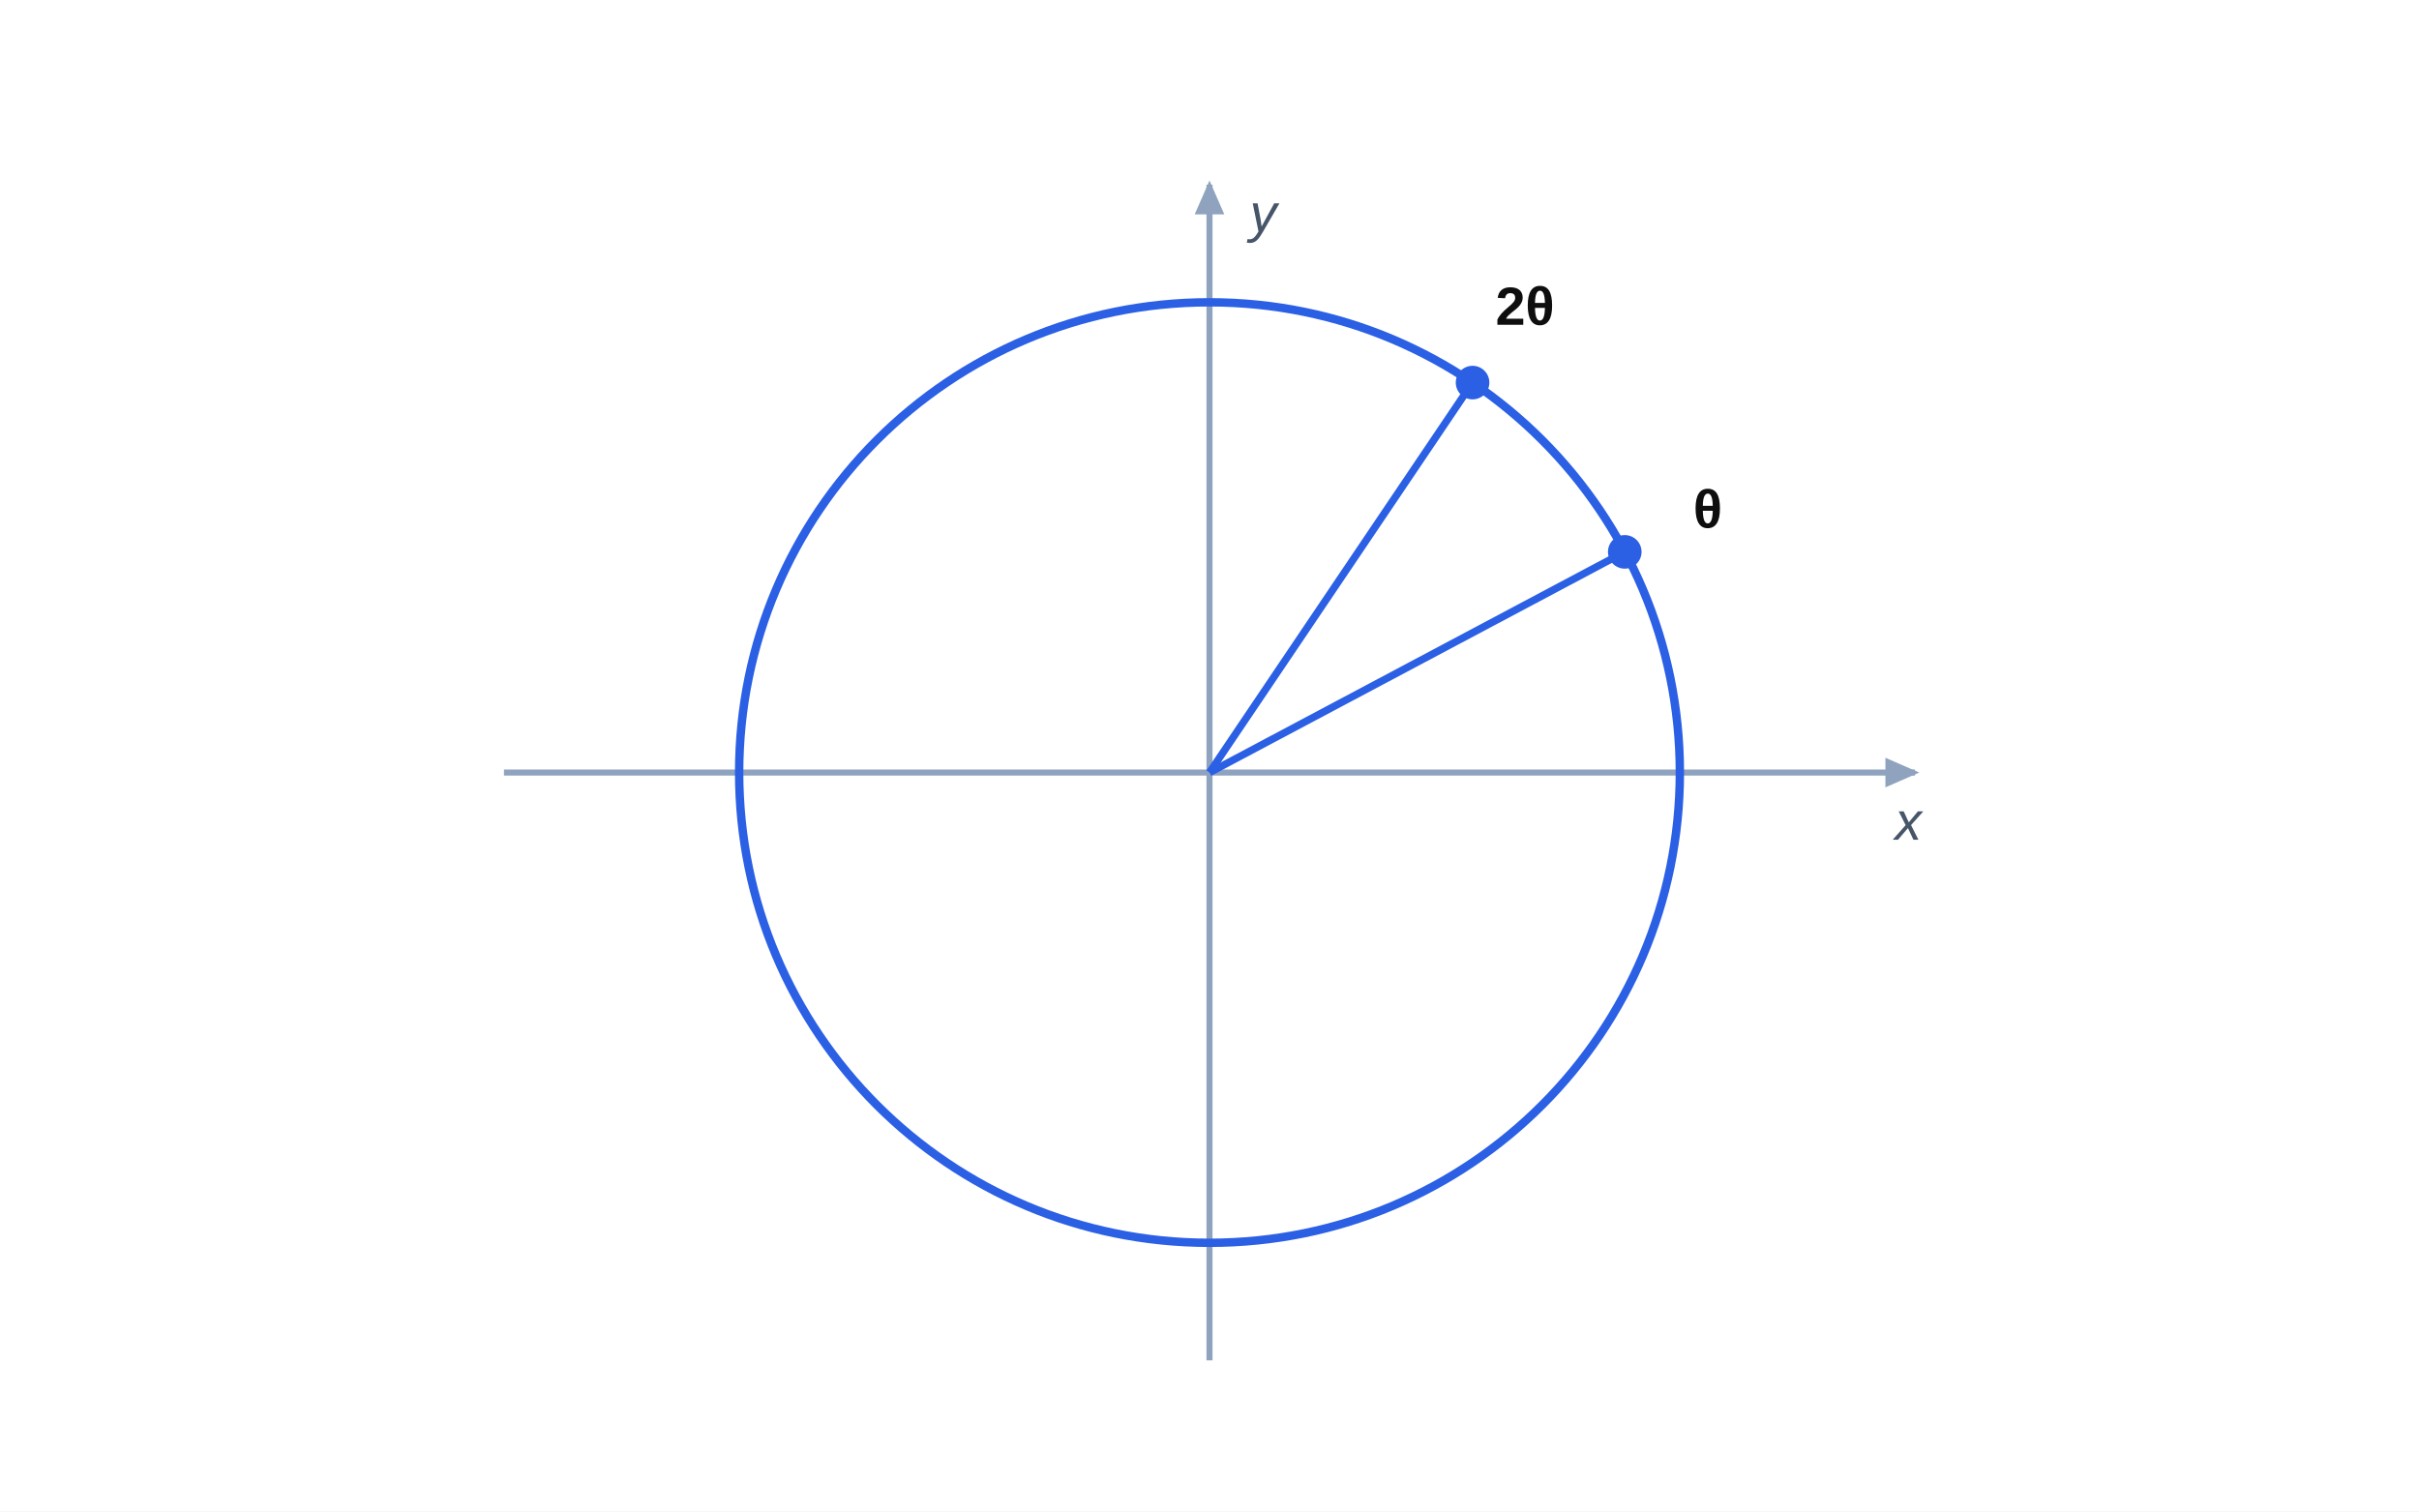
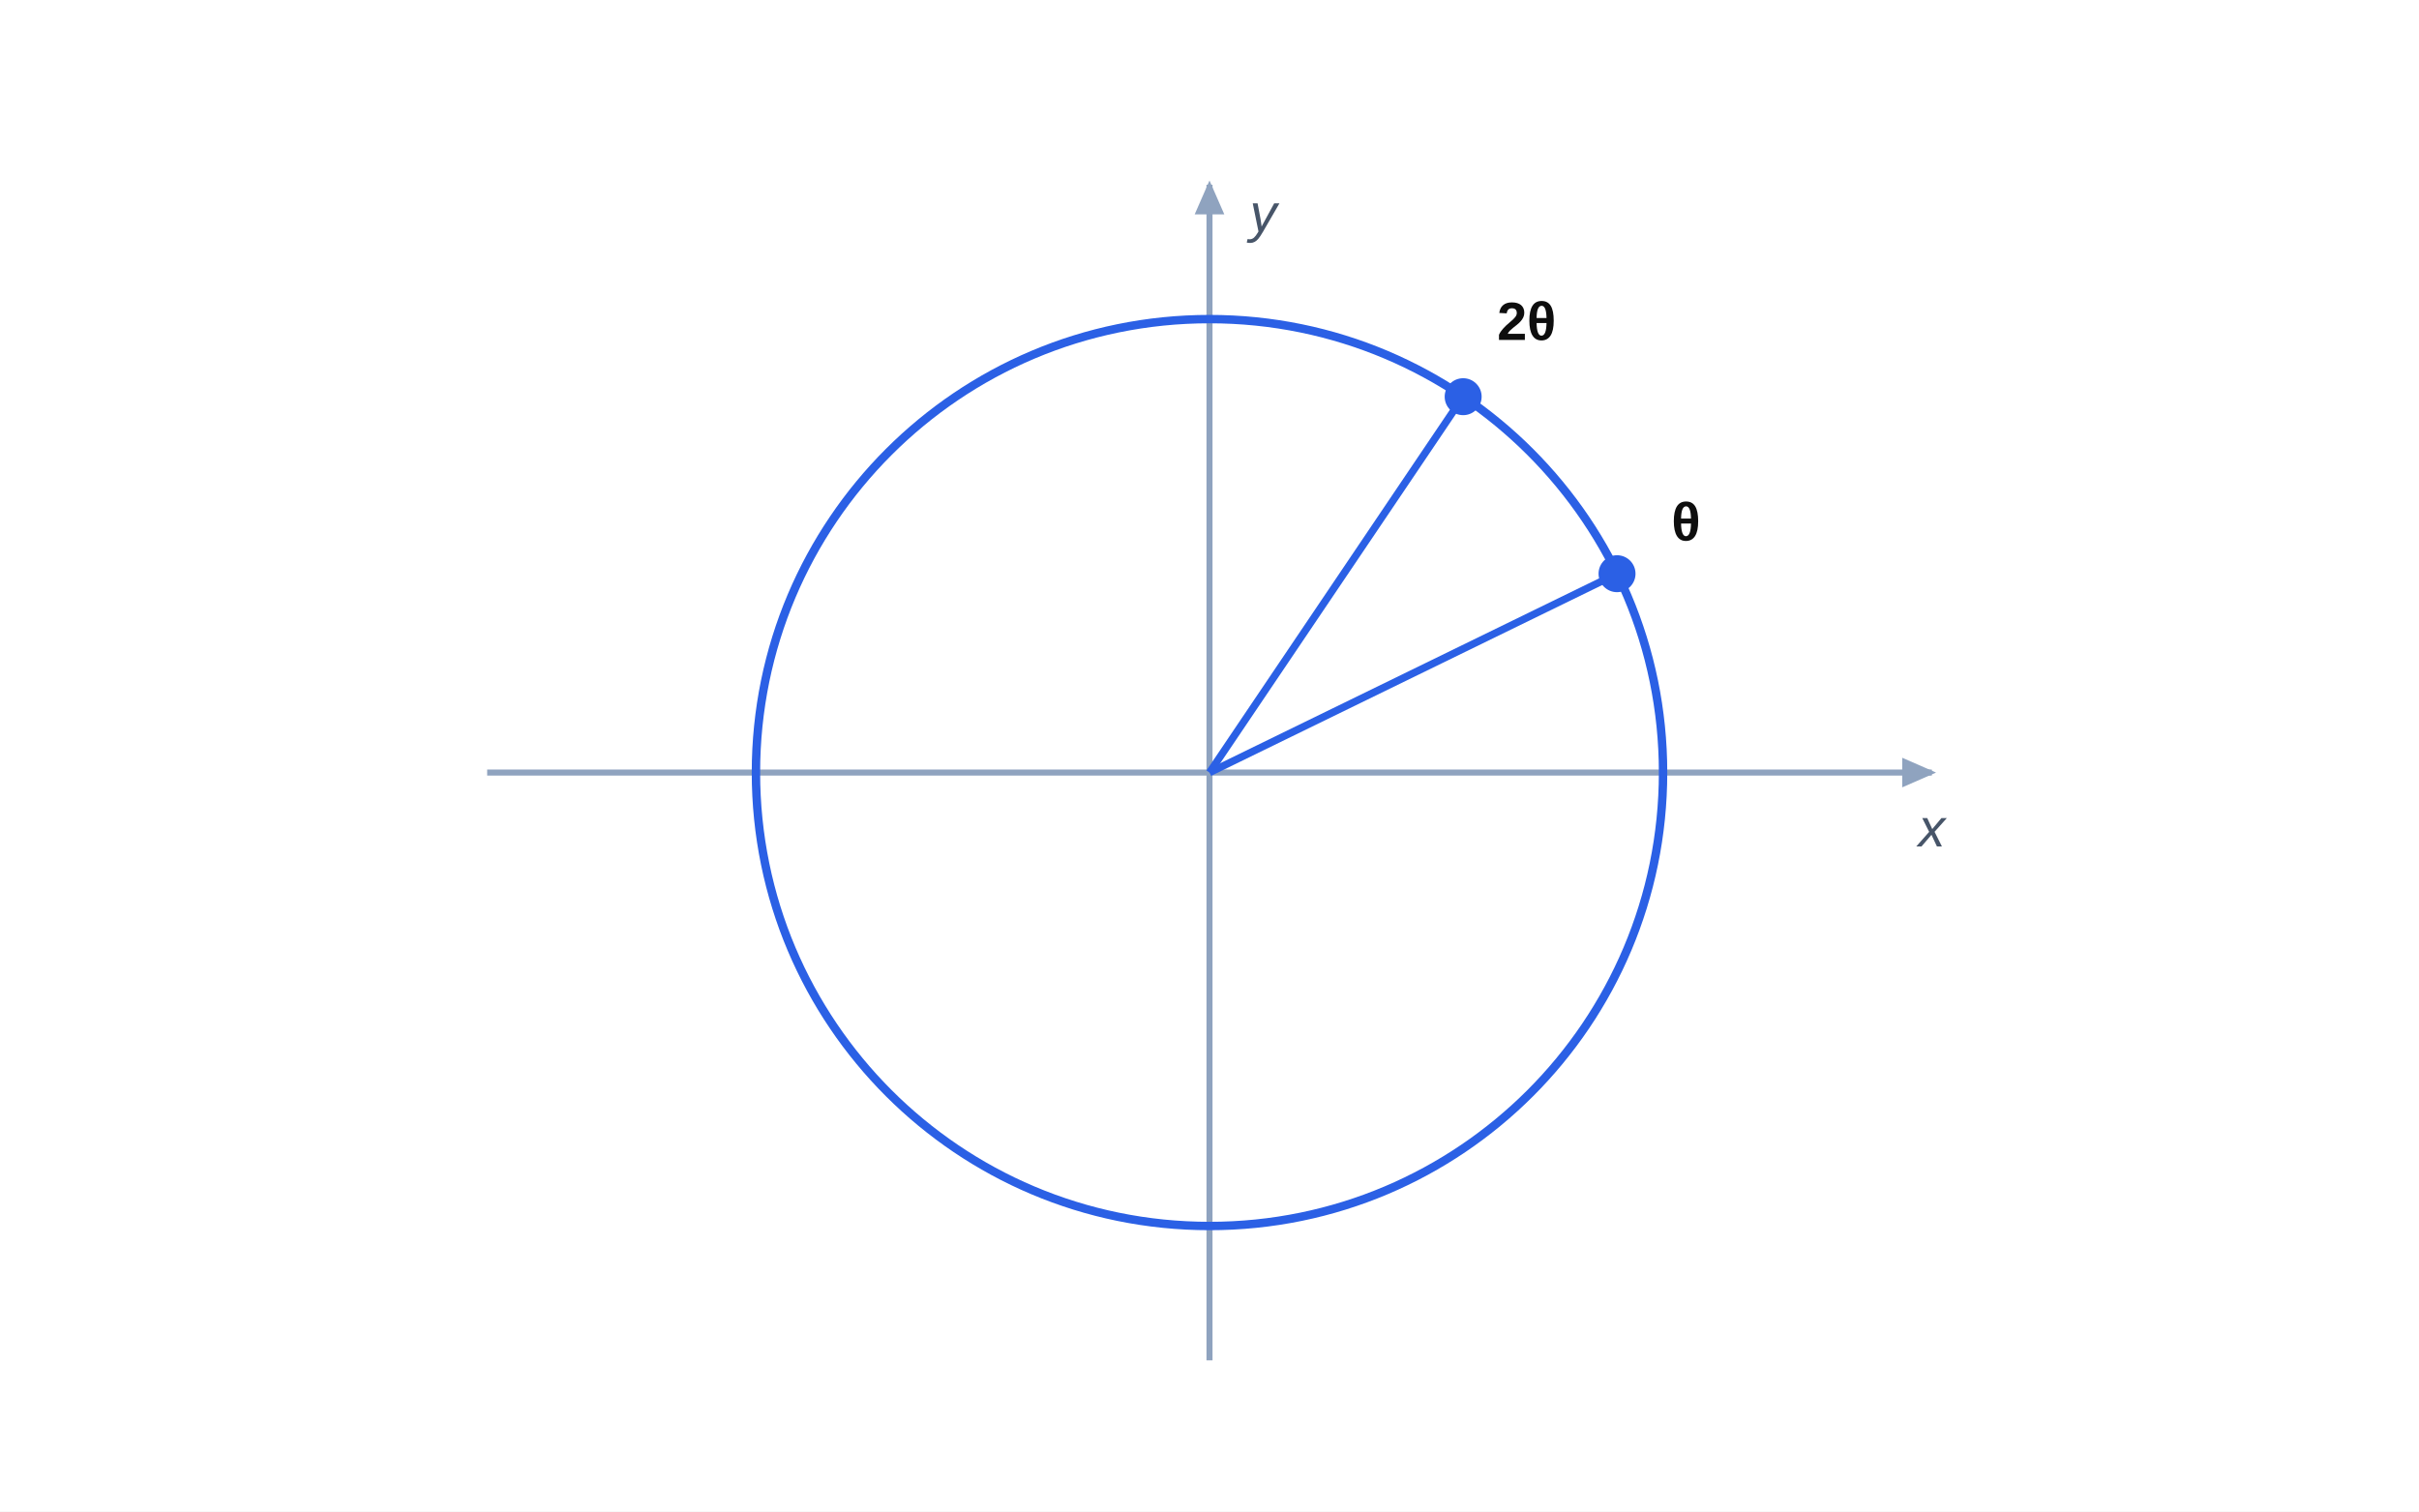
<svg xmlns="http://www.w3.org/2000/svg" viewBox="0 0 720 450">
  <rect width="720" height="450" fill="#FFFFFF" />
  <defs>
    <marker id="ax" viewBox="0 0 10 10" refX="8" refY="5" markerWidth="7" markerHeight="7" orient="auto">
      <path d="M1 1.5L9 5L1 8.5z" fill="#8FA3BF" />
    </marker>
    <marker id="arr" viewBox="0 0 10 10" refX="8" refY="5" markerWidth="6.5" markerHeight="6.5" orient="auto">
      <path d="M1 1.5L9 5L1 8.5z" fill="#2B60E5" />
    </marker>
  </defs>
-   <line x1="150" y1="230" x2="570" y2="230" stroke="#8FA3BF" stroke-width="1.8" marker-end="url(#ax)" />
+   <line x1="145" y1="230" x2="575" y2="230" stroke="#8FA3BF" stroke-width="1.8" marker-end="url(#ax)" />
  <line x1="360" y1="405" x2="360" y2="55" stroke="#8FA3BF" stroke-width="1.8" marker-end="url(#ax)" />
-   <text x="564" y="250" font-family="Arial,sans-serif" font-size="16" font-style="italic" fill="#475569">x</text>
+   <text x="571" y="252" font-family="Arial,sans-serif" font-size="16" font-style="italic" fill="#475569">x</text>
  <text x="372" y="69" font-family="Arial,sans-serif" font-size="16" font-style="italic" fill="#475569">y</text>
-   <circle cx="360" cy="230" r="140" fill="none" stroke="#2B60E5" stroke-width="2.5" />
-   <line x1="360" y1="230" x2="483.6" y2="164.3" stroke="#2B60E5" stroke-width="2.2" />
-   <circle cx="483.6" cy="164.3" r="5" fill="#2B60E5" />
-   <text x="508.3" y="157.1" text-anchor="middle" font-family="Arial,sans-serif" font-size="16" font-weight="600" fill="#0E0E0E">θ</text>
-   <line x1="360" y1="230" x2="438.3" y2="113.9" stroke="#2B60E5" stroke-width="2.2" />
-   <circle cx="438.3" cy="113.9" r="5" fill="#2B60E5" />
-   <text x="453.9" y="96.7" text-anchor="middle" font-family="Arial,sans-serif" font-size="16" font-weight="600" fill="#0E0E0E">2θ</text>
+   <circle cx="360" cy="230" r="135" fill="none" stroke="#2B60E5" stroke-width="2.5" />
+   <line x1="360" y1="230" x2="481.3" y2="170.8" stroke="#2B60E5" stroke-width="2.2" />
+   <circle cx="481.3" cy="170.8" r="5.5" fill="#2B60E5" />
+   <text x="497.5" y="160.9" text-anchor="start" font-family="Arial,sans-serif" font-size="16" font-weight="600" fill="#0E0E0E" paint-order="stroke" stroke="#FFFFFF" stroke-width="6" stroke-linejoin="round">θ</text>
+   <line x1="360" y1="230" x2="435.5" y2="118.1" stroke="#2B60E5" stroke-width="2.2" />
+   <circle cx="435.5" cy="118.1" r="5.5" fill="#2B60E5" />
+   <text x="445.6" y="101.2" text-anchor="start" font-family="Arial,sans-serif" font-size="16" font-weight="600" fill="#0E0E0E" paint-order="stroke" stroke="#FFFFFF" stroke-width="6" stroke-linejoin="round">2θ</text>
</svg>
